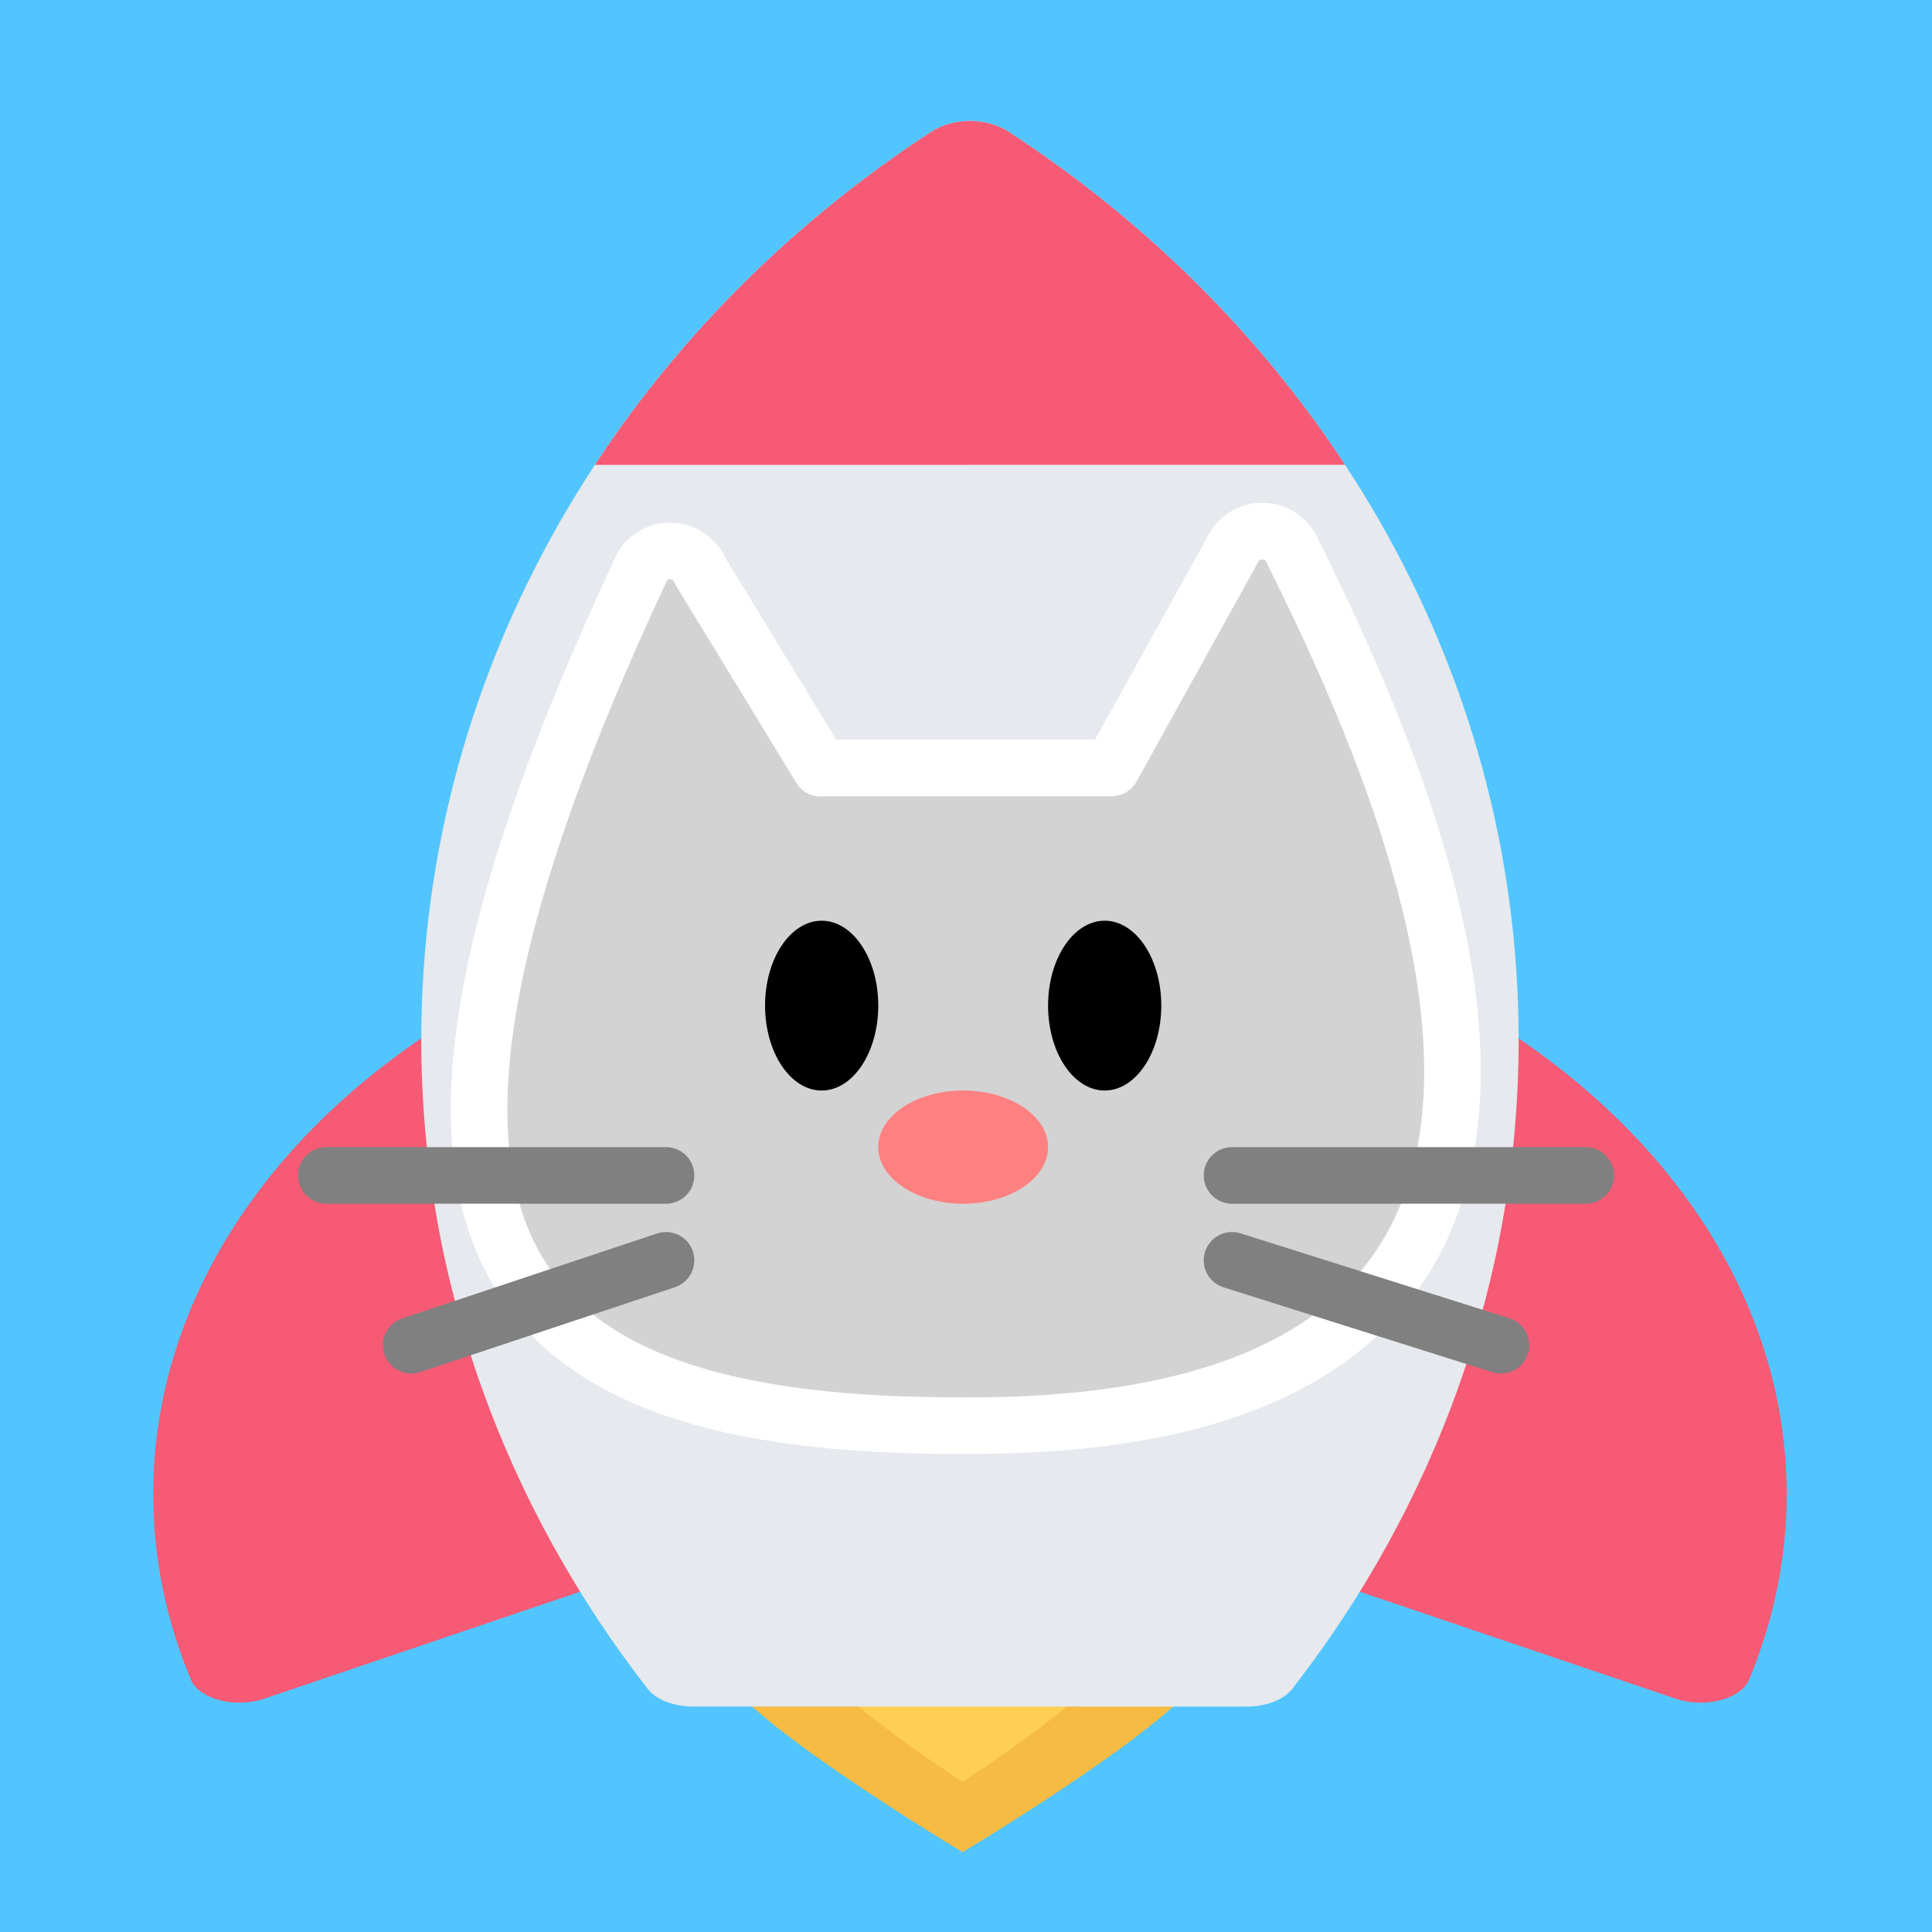
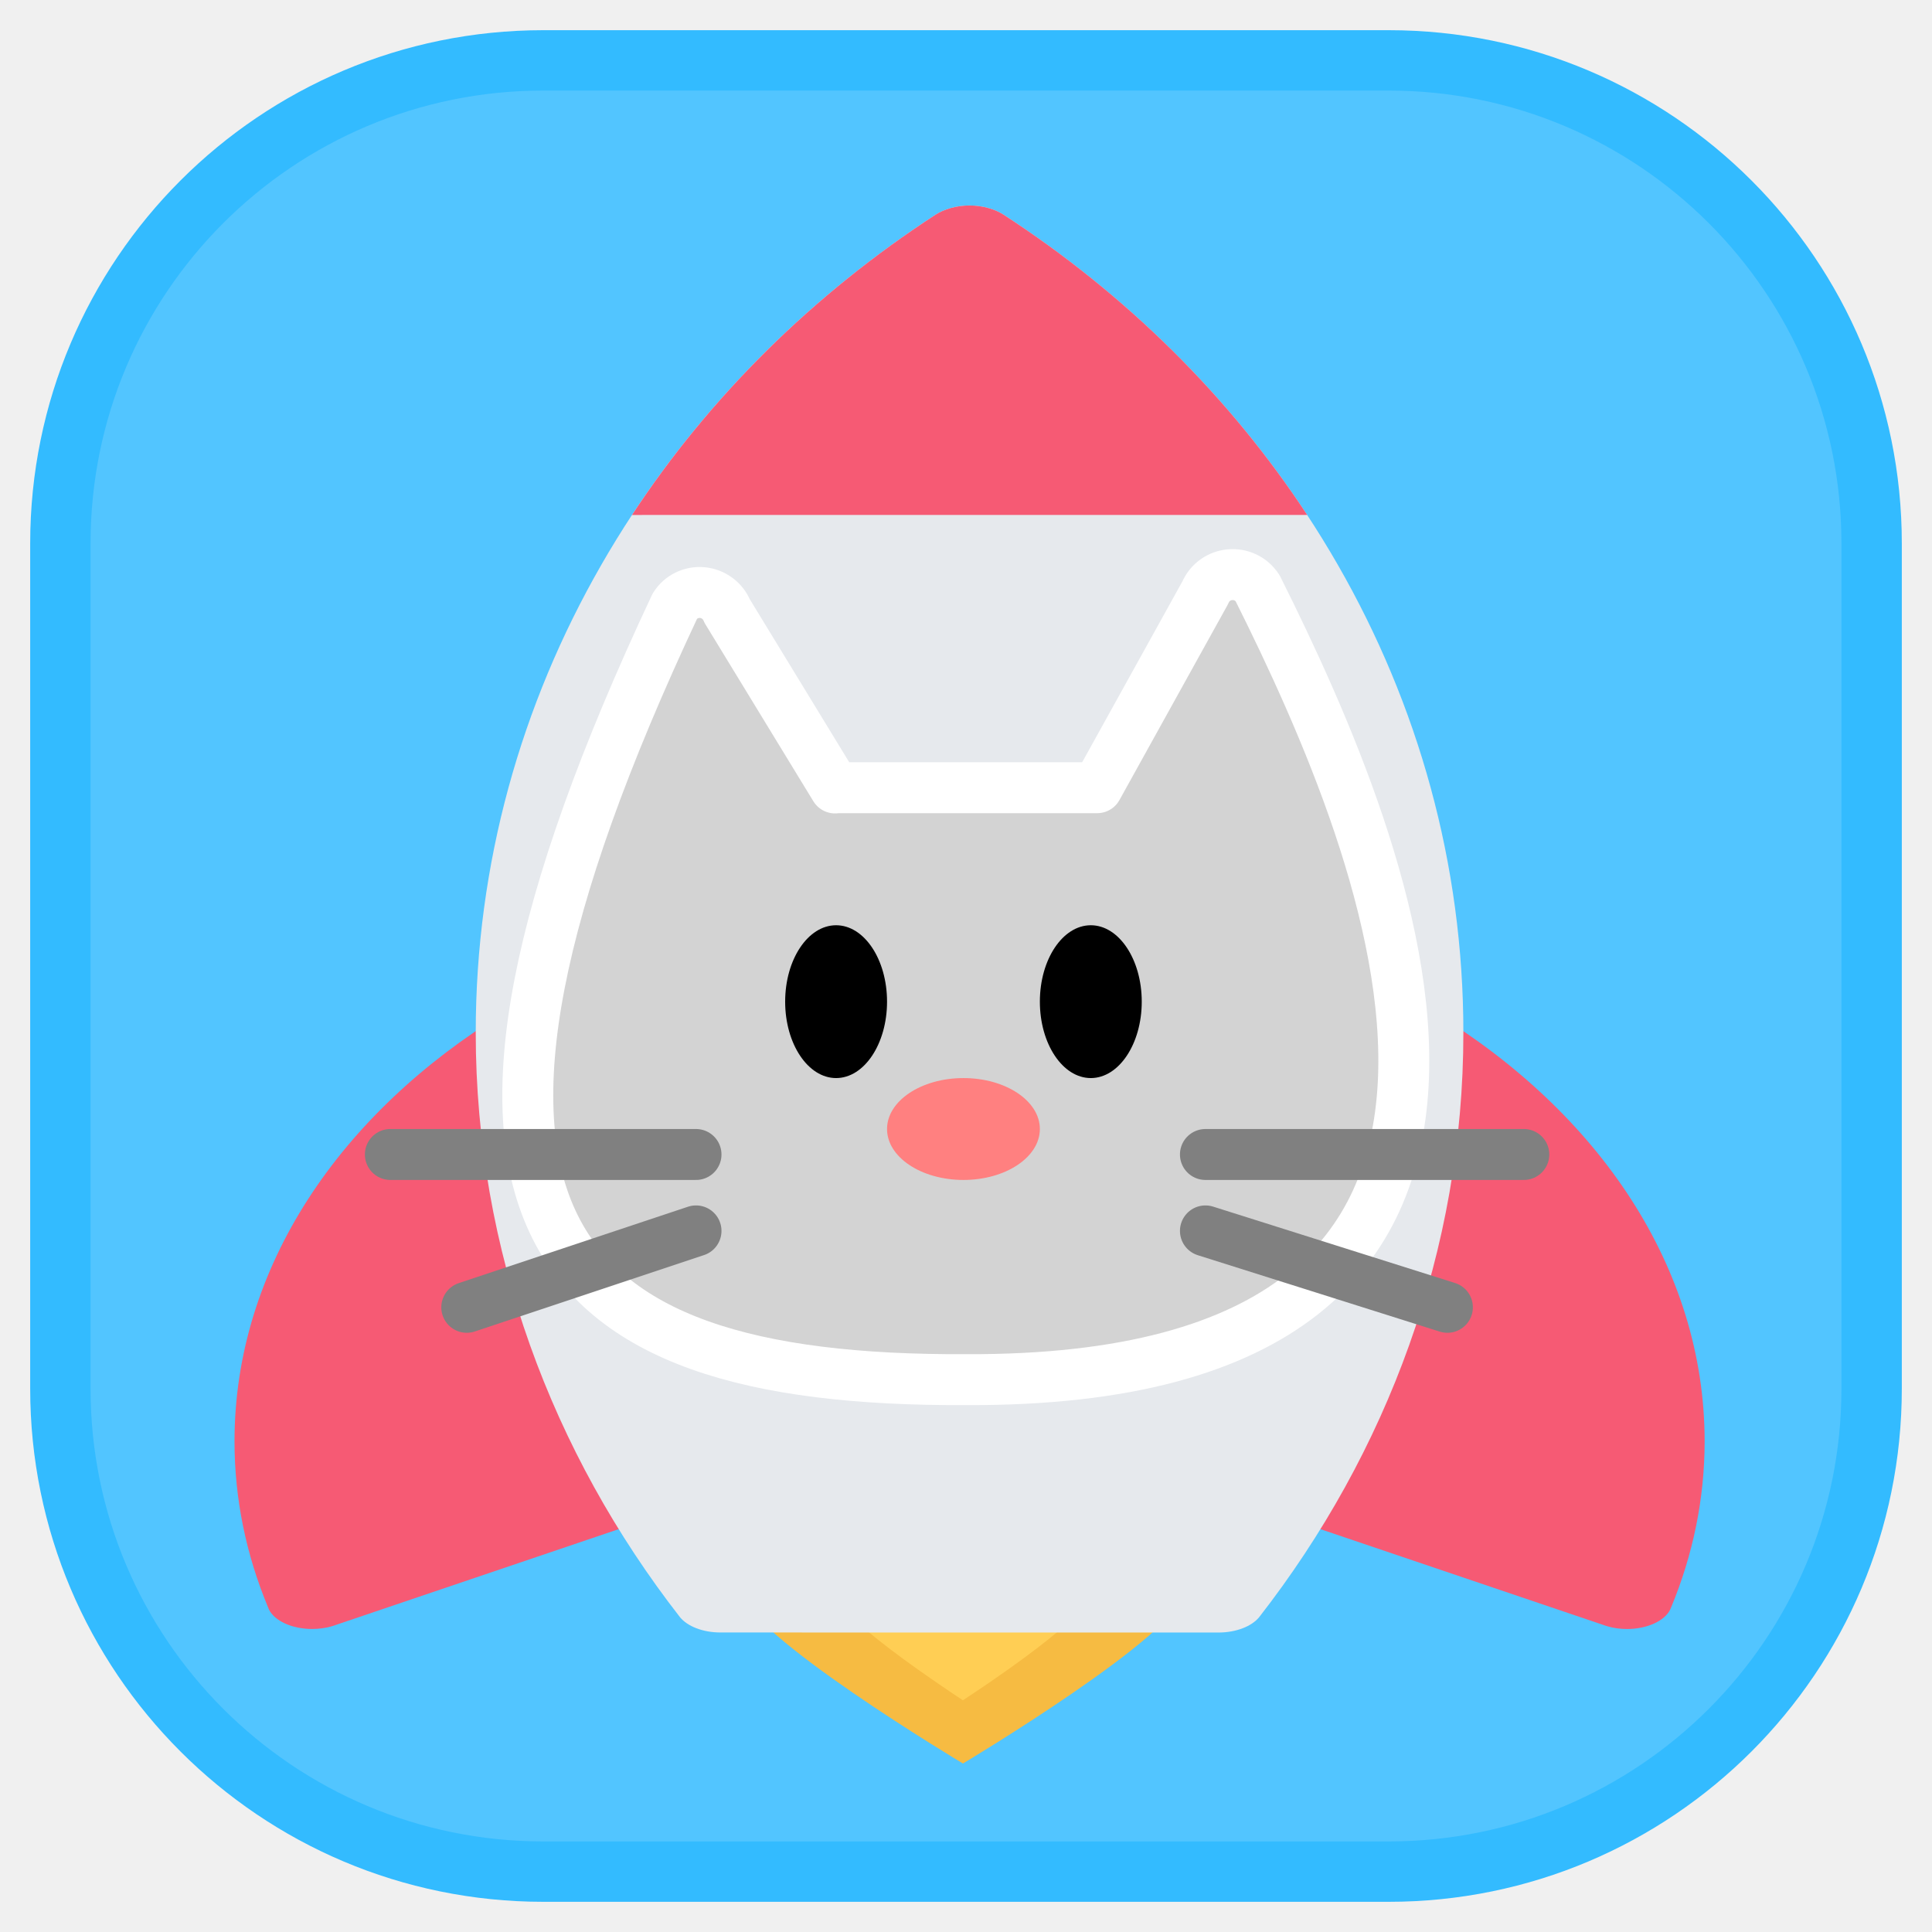
<svg xmlns="http://www.w3.org/2000/svg" viewBox="0 0 512 512">
  <defs>
    <style>
			#rocket {
				fill: hsl(-10, 90%, 66%);
			}

			#rocket #body {
				fill: #E6E9ED;
			}

			#kitty #head {
				stroke: white;
				stroke-width: 20;
				stroke-linecap: round;
				stroke-linejoin: round;
				fill: lightgrey;
			}

			#kitty #mouth, 
			#kitty #whiskers {
				stroke-width: 20;
			}

			#kitty #whiskers {
				stroke-linecap: round;
			}

			#kitty #eyes-open {
				fill: black;
			}

			#kitty #eyes-closed {
				stroke: black;
				stroke-width: 25;
				stroke-linecap: round;
			}

			#kitty #nose {
				fill: hsl(0, 100%, 75%);
			}

			#kitty #mouth, 
			#kitty #whiskers {
				stroke: grey;
			}
		</style>
  </defs>
-   <rect width="512" height="512" fill="hsl(200, 100%, 66%)" />
-   <g id="flame" transform="translate(256, 256) scale(1, 0.5) translate(0, 180) translate(-256, -256)">
-     <g transform="translate(-196, 275) scale(1.25, 0.75) rotate(-45)">
-       <path style="fill:#FFCE54;" d="M17.25,493.132c3.625-10.188,8.344-23.141,13.625-36.563c19.875-50.642,30.407-65.782,34.938-70.298     c6.781-6.797,15.188-11.375,24.313-13.266l3.156-0.656l35.344-35.75l42.312,48.875l-32.906,31.516l-0.688,3.235     c-1.875,9.125-6.469,17.531-13.25,24.344c-4.531,4.5-19.656,15.062-70.282,34.923C40.376,484.757,27.406,489.507,17.25,493.132z" />
-       <path style="fill:#F6BB42;" d="M129.158,320.943L87.97,362.584c-10.719,2.219-21.126,7.609-29.688,16.172     C36.407,400.63,0,510.366,0,510.366s109.72-36.391,131.626-58.282c8.531-8.547,13.938-18.969,16.156-29.703l37.812-36.22     L129.158,320.943z M133.064,407.005l-4.781,4.594l-1.344,6.484c-1.469,7.079-5.062,13.642-10.375,18.954     c-1.75,1.75-13.219,11.578-66.563,32.517c-5.094,1.984-10.094,3.906-14.906,5.703c1.812-4.812,3.719-9.812,5.719-14.876     c20.938-53.36,30.75-64.829,32.531-66.579c5.313-5.328,11.876-8.906,18.938-10.359l6.312-1.312l4.531-4.578l24.969-25.281     l28.156,32.516L133.064,407.005z" />
+   <rect width="480" height="480" x="16" y="16" rx="128" ry="128" fill="hsl(200, 100%, 66%)" stroke="hsl(200, 100%, 60%)" stroke-width="16" />
+   <g id="kitty" transform="translate(256, 256) scale(0.9) translate(0 -20) translate(0, 20) translate(-256, -256)">
+     <g id="flame" transform="translate(256, 256) scale(1, 0.5) translate(0, 180) translate(-256, -256)">
+       <g transform="translate(-196, 275) scale(1.25, 0.75) rotate(-45)">
+         <path style="fill:#FFCE54;" d="M17.25,493.132c3.625-10.188,8.344-23.141,13.625-36.563c19.875-50.642,30.407-65.782,34.938-70.298      c6.781-6.797,15.188-11.375,24.313-13.266l3.156-0.656l35.344-35.75l42.312,48.875l-32.906,31.516l-0.688,3.235      c-1.875,9.125-6.469,17.531-13.25,24.344c-4.531,4.5-19.656,15.062-70.282,34.923C40.376,484.757,27.406,489.507,17.25,493.132z" />
+         <path style="fill:#F6BB42;" d="M129.158,320.943L87.97,362.584c-10.719,2.219-21.126,7.609-29.688,16.172      C36.407,400.63,0,510.366,0,510.366s109.72-36.391,131.626-58.282c8.531-8.547,13.938-18.969,16.156-29.703l37.812-36.22      L129.158,320.943z M133.064,407.005l-4.781,4.594l-1.344,6.484c-1.469,7.079-5.062,13.642-10.375,18.954      c-1.75,1.75-13.219,11.578-66.563,32.517c-5.094,1.984-10.094,3.906-14.906,5.703c1.812-4.812,3.719-9.812,5.719-14.876      c20.938-53.36,30.75-64.829,32.531-66.579c5.313-5.328,11.876-8.906,18.938-10.359l6.312-1.312l4.531-4.578l24.969-25.281      l28.156,32.516L133.064,407.005z" />
+       </g>
+       <animate id="flicker" attributeName="opacity" values="0;1;0" begin="0s;flicker.end+0.25s" dur="0.5s" />
    </g>
-     <animate id="flicker" attributeName="opacity" values="0;1;0" begin="0s;flicker.end+0.25s" dur="0.5s" />
-   </g>
-   <g id="rocket" transform="translate(-196, 300) scale(1.25, 0.75) rotate(-45)">
-     <g>
-       <path d="M199.909,423.397c5.969-2.797,11.938-5.767,17.875-8.876l121.501-86.781     c4.969-4.641,9.875-9.391,14.719-14.203c2.781-2.812,5.563-5.625,8.282-8.469c-0.469,55.359-25.845,115.923-74.032,164.127     c-16.062,16.047-33.469,29.562-51.625,40.484c-0.125,0.078-0.845,0.5-0.845,0.5c-4.031,2.188-9.188,1.578-12.594-1.828     c-1.125-1.141-1.938-2.469-2.438-3.875c0,0-0.375-1.109-0.469-1.594l-21.938-78.767     C198.878,423.881,199.378,423.631,199.909,423.397z" />
-       <path d="M207.534,150.269c-2.844,2.734-5.656,5.516-8.469,8.312c-4.813,4.828-9.563,9.734-14.188,14.703     c-21.281,3-86.812,121.517-86.812,121.517c-3.094,5.938-6.062,11.892-8.875,17.876c-0.25,0.516-0.469,1.031-0.719,1.547     L9.688,292.285c-0.469-0.094-1.594-0.469-1.594-0.469c-1.406-0.5-2.719-1.312-3.875-2.453c-3.406-3.406-4-8.547-1.812-12.594     c0,0,0.406-0.703,0.5-0.828c10.906-18.157,24.406-35.563,40.469-51.625C91.595,176.097,152.158,150.722,207.534,150.269z" />
+     <g id="rocket" transform="translate(-196, 300) scale(1.25, 0.75) rotate(-45)">
+       <g>
+         <path d="M199.909,423.397c5.969-2.797,11.938-5.767,17.875-8.876l121.501-86.781      c4.969-4.641,9.875-9.391,14.719-14.203c2.781-2.812,5.563-5.625,8.282-8.469c-0.469,55.359-25.845,115.923-74.032,164.127      c-16.062,16.047-33.469,29.562-51.625,40.484c-0.125,0.078-0.845,0.5-0.845,0.5c-4.031,2.188-9.188,1.578-12.594-1.828      c-1.125-1.141-1.938-2.469-2.438-3.875c0,0-0.375-1.109-0.469-1.594l-21.938-78.767      C198.878,423.881,199.378,423.631,199.909,423.397z" />
+         <path d="M207.534,150.269c-2.844,2.734-5.656,5.516-8.469,8.312c-4.813,4.828-9.563,9.734-14.188,14.703      c-21.281,3-86.812,121.517-86.812,121.517c-3.094,5.938-6.062,11.892-8.875,17.876c-0.25,0.516-0.469,1.031-0.719,1.547      L9.688,292.285c-0.469-0.094-1.594-0.469-1.594-0.469c-1.406-0.5-2.719-1.312-3.875-2.453c-3.406-3.406-4-8.547-1.812-12.594      c0,0,0.406-0.703,0.5-0.828c10.906-18.157,24.406-35.563,40.469-51.625C91.595,176.097,152.158,150.722,207.534,150.269z" />
+       </g>
+       <path id="body" d="M197.003,151.05c-60.408,60.422-103.97,129.438-128.252,196.299     c-1.281,3.75-0.469,8.031,2.531,11.016l82.907,82.938c3,2.969,7.281,3.797,11.031,2.516     c66.876-24.282,135.877-67.829,196.285-128.251c93.876-93.845,146.563-207.081,150.501-303.645c0.125-2.875-0.906-6.047-3.094-8.25     c-2.219-2.203-5.375-3.234-8.281-3.109C404.069,4.501,290.848,57.205,197.003,151.05z" />
+       <path d="M479.225,145.816L366.755,33.361c45.813-19.922,91.47-31.063,133.876-32.797     c2.906-0.125,6.062,0.906,8.281,3.109c2.188,2.203,3.219,5.375,3.094,8.25C510.287,54.361,499.131,100.003,479.225,145.816z" />
    </g>
-     <path id="body" d="M197.003,151.05c-60.408,60.422-103.97,129.438-128.252,196.299    c-1.281,3.75-0.469,8.031,2.531,11.016l82.907,82.938c3,2.969,7.281,3.797,11.031,2.516    c66.876-24.282,135.877-67.829,196.285-128.251c93.876-93.845,146.563-207.081,150.501-303.645c0.125-2.875-0.906-6.047-3.094-8.25    c-2.219-2.203-5.375-3.234-8.281-3.109C404.069,4.501,290.848,57.205,197.003,151.05z" />
-     <path d="M479.225,145.816L366.755,33.361c45.813-19.922,91.47-31.063,133.876-32.797    c2.906-0.125,6.062,0.906,8.281,3.109c2.188,2.203,3.219,5.375,3.094,8.25C510.287,54.361,499.131,100.003,479.225,145.816z" />
-   </g>
-   <g id="kitty" transform="translate(256, 256) scale(0.75) translate(-256, -256)">
-     <path id="head" d="M 204.6, 186.1 l -42.4 -69.5 c -1.6 -4 -5.4 -6.8 -9.7 -7.2 -4.3 -.4 -8.5, 1.6 -10.8, 5.3 -112.2, 238.9 -53.9, 304.5, 114.4, 303.7, 252.7, 1, 166.6 -206.3, 114.4 -310.7 -5.1-7.9 -16.9-6.9 -20.6, 1.8 l -42.4, 76.5 h -102.9 Z" />
-     <g id="eyes-open">
-       <ellipse cx="205" cy="270" rx="20" ry="30" />
-       <ellipse cx="305" cy="270" rx="20" ry="30" />
-       <animate id="eyes-open-blink" attributeName="opacity" values="0;1" begin="10s;eyes-open-blink.end+30s" dur="1s" fill="remove" calcMode="discrete" repeatCount="1" />
-     </g>
-     <g id="eyes-closed" opacity="0">
-       <line x1="185" y1="270" x2="225" y2="270" />
-       <line x1="285" y1="270" x2="325" y2="270" />
-       <animate id="eyes-closed-blink" attributeName="opacity" values="1;0" begin="10s;eyes-closed-blink.end+30s" dur="1s" fill="remove" calcMode="discrete" repeatCount="1" />
-     </g>
-     <g id="mouth" style="display:none">
-       <line x1="255" y1="315" x2="255" y2="365" />
-       <line x1="215" y1="370" x2="255" y2="365" />
-       <line x1="255" y1="365" x2="295" y2="370" />
-     </g>
-     <g id="nose">
-       <ellipse cx="255" cy="320" rx="30" ry="20" />
-     </g>
-     <g id="whiskers">
-       <line x1="30" y1="330" x2="150" y2="330" />
-       <line x1="60" y1="390" x2="150" y2="360" />
-       <line x1="475" y1="330" x2="350" y2="330" />
-       <line x1="445" y1="390" x2="350" y2="360" />
+     <g id="kitty" transform="translate(256, 256) scale(0.75) translate(-256, -256)">
+       <path id="head" d="M 204.6, 186.1 l -42.4 -69.5 c -1.6 -4 -5.4 -6.8 -9.7 -7.2 -4.3 -.4 -8.5, 1.6 -10.8, 5.3 -112.2, 238.9 -53.9, 304.5, 114.4, 303.7, 252.7, 1, 166.6 -206.3, 114.4 -310.7 -5.1-7.9 -16.9-6.9 -20.6, 1.8 l -42.4, 76.5 h -102.9 Z" />
+       <g id="eyes-open">
+         <ellipse cx="205" cy="270" rx="20" ry="30" />
+         <ellipse cx="305" cy="270" rx="20" ry="30" />
+         <animate id="eyes-open-blink" attributeName="opacity" values="0;1" begin="10s;eyes-open-blink.end+30s" dur="1s" fill="remove" calcMode="discrete" repeatCount="1" />
+       </g>
+       <g id="eyes-closed" opacity="0">
+         <line x1="185" y1="270" x2="225" y2="270" />
+         <line x1="285" y1="270" x2="325" y2="270" />
+         <animate id="eyes-closed-blink" attributeName="opacity" values="1;0" begin="10s;eyes-closed-blink.end+30s" dur="1s" fill="remove" calcMode="discrete" repeatCount="1" />
+       </g>
+       <g id="mouth" style="display:none">
+         <line x1="255" y1="315" x2="255" y2="365" />
+         <line x1="215" y1="370" x2="255" y2="365" />
+         <line x1="255" y1="365" x2="295" y2="370" />
+       </g>
+       <g id="nose">
+         <ellipse cx="255" cy="320" rx="30" ry="20" />
+       </g>
+       <g id="whiskers">
+         <line x1="30" y1="330" x2="150" y2="330" />
+         <line x1="60" y1="390" x2="150" y2="360" />
+         <line x1="475" y1="330" x2="350" y2="330" />
+         <line x1="445" y1="390" x2="350" y2="360" />
+       </g>
    </g>
  </g>
</svg>
